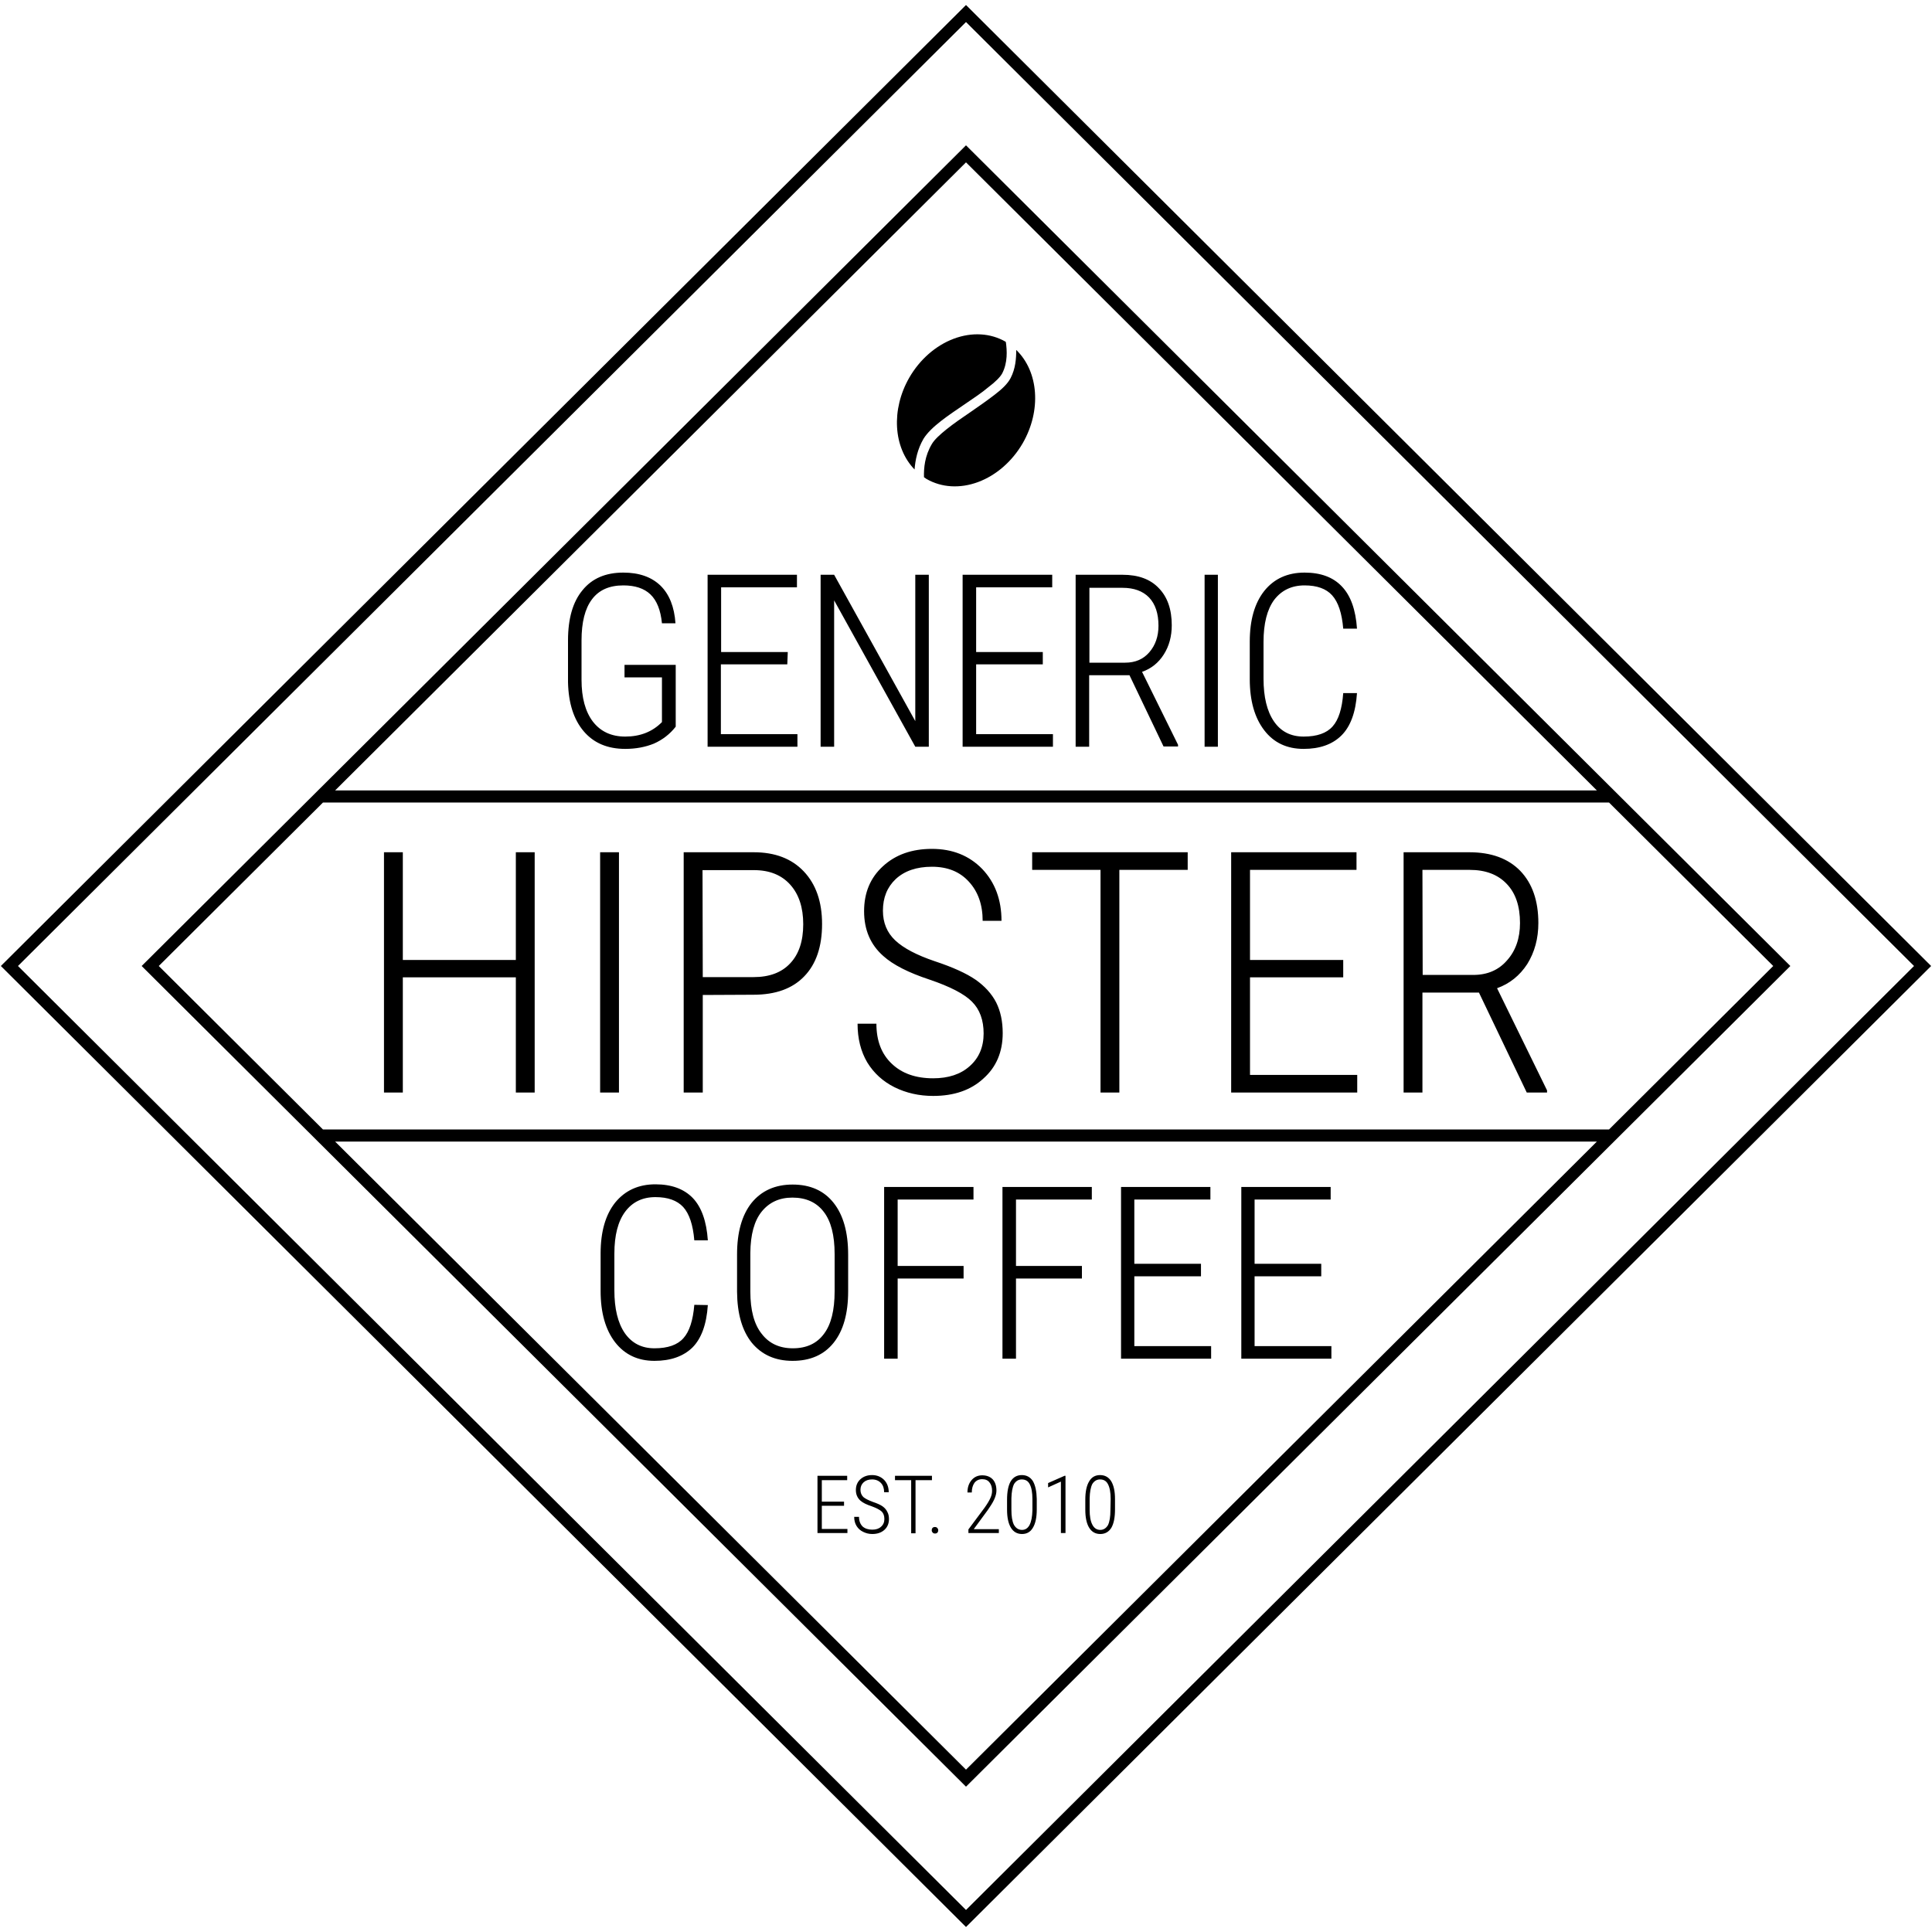
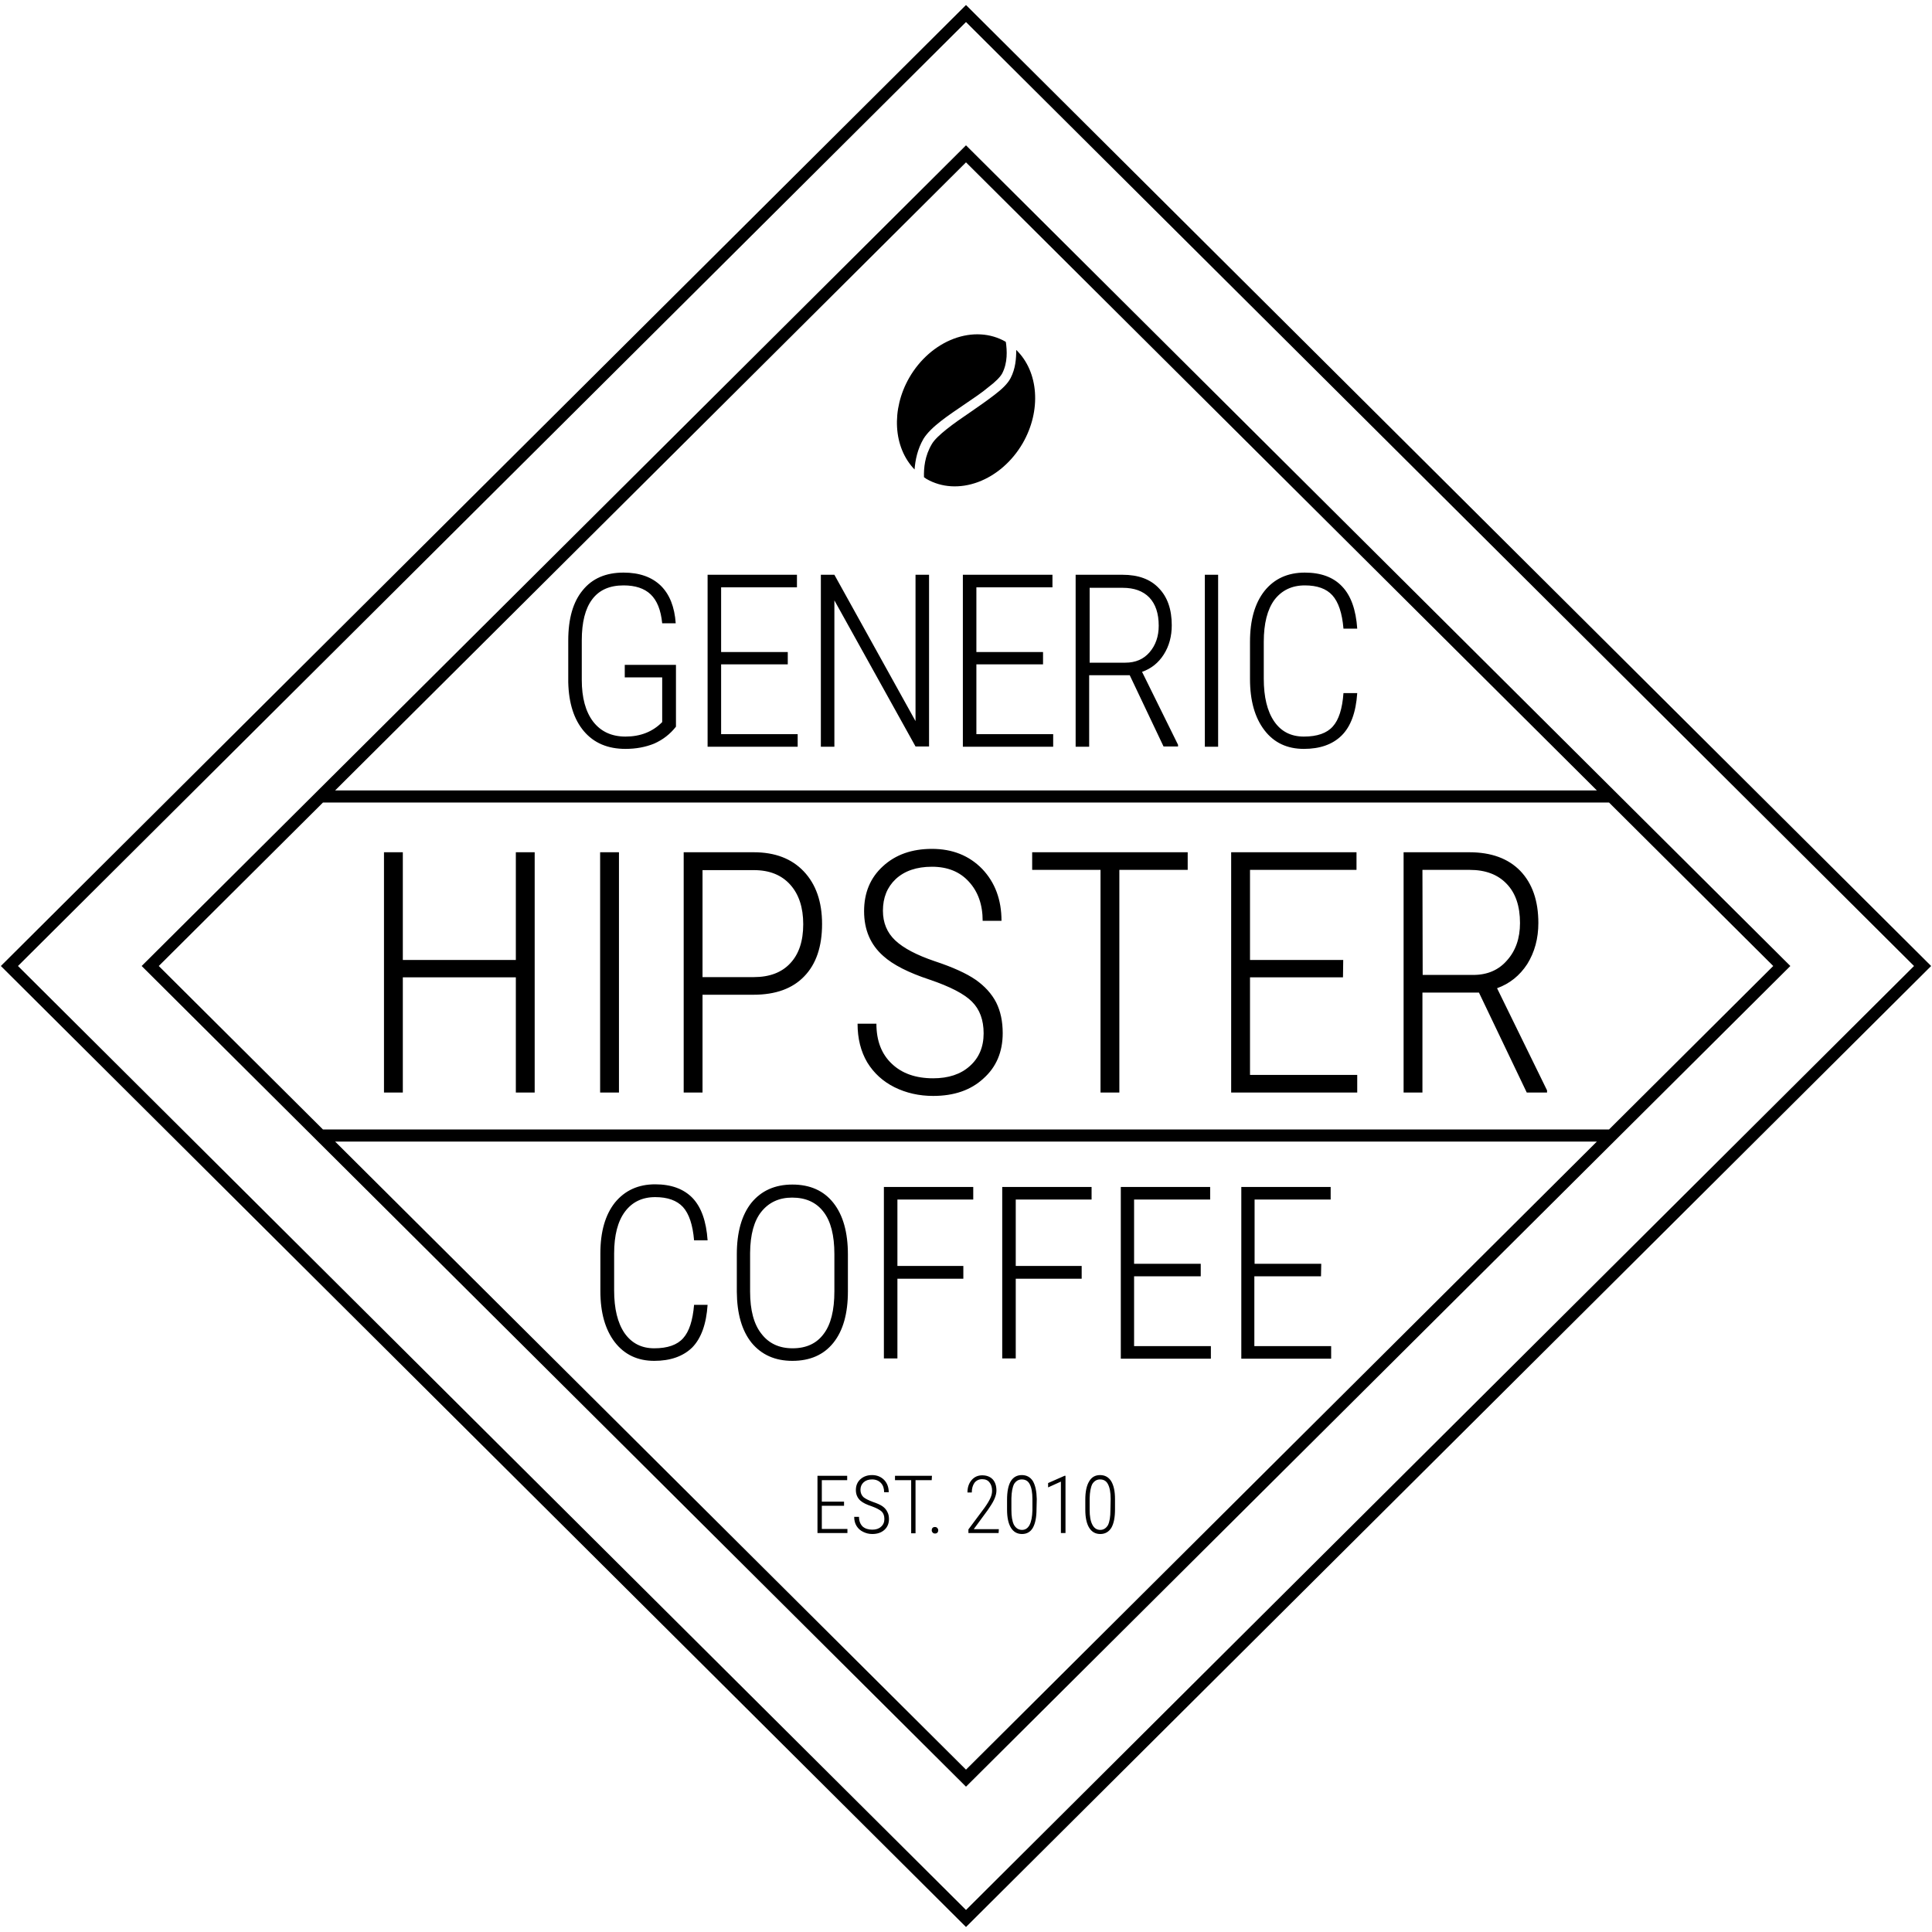
<svg xmlns="http://www.w3.org/2000/svg" viewBox="0 0 80 80">
  <path fill="none" stroke="#000" stroke-width=".5" d="M13.18 47.02h53.64M13.18 32.98h53.64M6.22 40L40 6.37 73.78 40 40 73.63zM.39 40L40 .56 79.61 40 40 79.44z" />
-   <path d="M41.64 14.15a2.71 3.28 30 0 0-3.99 1.49 2.71 3.28 30 0 0 .22 3.8c.03-.39.12-.84.37-1.27.31-.5 1.03-.97 1.72-1.44.35-.24.7-.47.97-.7.28-.21.49-.42.57-.57.23-.45.2-.94.15-1.3a2.71 3.28 30 0 0-.01 0zm.44.34c0 .36-.03.77-.23 1.16-.13.25-.37.47-.67.7-.3.23-.64.47-.99.71-.7.47-1.4.98-1.6 1.32-.3.5-.34 1-.33 1.38a2.71 3.28 30 0 0 .1.07 2.71 3.28 30 0 0 3.99-1.48 2.71 3.28 30 0 0-.27-3.86z" />
-   <g font-family="Roboto Condensed" font-weight="300" letter-spacing="0" text-anchor="middle" word-spacing="0">
-     <g aria-label="HIPSTER" font-size="14" letter-spacing=".19" style="line-height:125%;-inkscape-font-specification:'Roboto Condensed, Light';font-variant-ligatures:normal;font-variant-caps:normal;font-variant-numeric:normal;font-feature-settings:normal;text-align:center">
-       <path d="M22.14 45.24h-.78v-4.77h-4.68v4.77h-.78v-9.95h.78v4.46h4.68v-4.46h.78zM25.63 45.24h-.78v-9.95h.78zM29.1 41.2v4.04h-.79v-9.95h2.9q1.32 0 2.07.79.76.8.76 2.18 0 1.41-.74 2.17-.73.76-2.1.76zm0-.74h2.1q.99 0 1.52-.57.54-.57.54-1.62 0-1.04-.54-1.64-.54-.6-1.5-.6h-2.13zM40.73 42.8q0-.84-.48-1.32-.47-.48-1.77-.92-1.3-.43-1.9-.97-.8-.7-.8-1.86 0-1.15.78-1.86.78-.72 2.03-.72 1.27 0 2.08.83.8.84.8 2.15h-.78q0-1-.57-1.62-.56-.62-1.53-.62-.95 0-1.5.51-.53.5-.53 1.31 0 .75.51 1.23t1.63.86q1.12.37 1.7.77.57.4.85.94.27.54.27 1.27 0 1.17-.8 1.88-.78.72-2.08.72-.87 0-1.6-.36-.72-.36-1.13-1.03-.4-.68-.4-1.6h.78q0 1.06.64 1.66.63.6 1.71.6.95 0 1.51-.5.58-.51.58-1.36zM49.18 36.02h-2.83v9.22h-.78v-9.22h-2.83v-.73h6.44zM55.62 40.47h-3.86v4.04h4.44v.73h-5.22v-9.95h5.19v.73h-4.41v3.73h3.86zM61.24 41.1H58.9v4.14h-.78v-9.95h2.72q1.36 0 2.11.77.75.78.75 2.16 0 .96-.46 1.7-.47.72-1.25 1l2.07 4.23v.09h-.84zm-2.33-.73H61q.88 0 1.4-.6.54-.6.54-1.55 0-1.05-.55-1.62-.55-.58-1.53-.58H58.9z" style="-inkscape-font-specification:'Roboto Condensed, Light';font-variant-ligatures:normal;font-variant-caps:normal;font-variant-numeric:normal;font-feature-settings:normal;text-align:center" />
-     </g>
-     <g aria-label="COFFEE" font-size="10" style="line-height:125%;-inkscape-font-specification:'Roboto Condensed, Light';font-variant-ligatures:normal;font-variant-caps:normal;font-variant-numeric:normal;font-feature-settings:normal;text-align:center">
-       <path d="M29.31 54.04q-.08 1.2-.64 1.76-.57.55-1.57.55-1.03 0-1.63-.77-.6-.78-.6-2.12V51.9q0-1.34.6-2.1.62-.76 1.67-.76 1 0 1.55.57.54.57.62 1.75h-.56q-.08-.96-.46-1.38-.38-.41-1.15-.41-.8 0-1.25.6-.45.6-.45 1.74v1.52q0 1.14.43 1.77.44.63 1.23.63.83 0 1.2-.42.37-.41.45-1.38zM35.12 53.47q0 1.38-.6 2.13t-1.7.75q-1.07 0-1.69-.75-.6-.75-.61-2.11v-1.55q0-1.37.6-2.13.62-.76 1.7-.76 1.1 0 1.7.76.6.76.6 2.14zm-.56-1.54q0-1.17-.45-1.75-.45-.59-1.3-.59-.8 0-1.27.58-.46.57-.47 1.71v1.6q0 1.16.47 1.75.46.6 1.29.6.85 0 1.29-.6.44-.58.44-1.76zM39.9 52.94h-2.73v3.32h-.56v-7.11h3.7v.52h-3.14v2.75h2.73zM44.8 52.94h-2.73v3.32h-.56v-7.11h3.7v.52h-3.14v2.75h2.73zM49.73 52.85h-2.76v2.89h3.18v.52h-3.73v-7.11h3.7v.52h-3.15v2.66h2.76zM54.71 52.85h-2.76v2.89h3.18v.52H51.4v-7.11h3.7v.52h-3.15v2.66h2.76z" style="-inkscape-font-specification:'Roboto Condensed, Light';font-variant-ligatures:normal;font-variant-caps:normal;font-variant-numeric:normal;font-feature-settings:normal;text-align:center" />
-     </g>
-     <g aria-label="GENERIC" font-size="10" letter-spacing="-.29" style="line-height:125%;-inkscape-font-specification:'Roboto Condensed, Light';font-variant-ligatures:normal;font-variant-caps:normal;font-variant-numeric:normal;font-feature-settings:normal;text-align:center">
-       <path d="M27.98 30.09q-.36.46-.9.7-.54.22-1.19.22-1.1 0-1.72-.73-.62-.73-.65-2.03v-1.73q0-1.36.6-2.08.59-.73 1.69-.73.98 0 1.54.54.55.54.62 1.56h-.56q-.08-.82-.48-1.2-.39-.37-1.12-.37-.87 0-1.3.58-.43.57-.43 1.7v1.63q0 1.11.47 1.73.48.62 1.34.62.93 0 1.52-.6v-1.85h-1.55v-.52h2.12zM32.6 27.51h-2.75v2.89h3.17v.52H29.3V23.8H33v.52h-3.14V27h2.76zM38.46 30.92h-.56l-3.36-6.06v6.06h-.56V23.8h.56l3.36 6.06v-6.06h.56zM43.18 27.51h-2.76v2.89h3.18v.52h-3.74V23.8h3.71v.52h-3.15V27h2.76zM46.77 27.96H45.1v2.96h-.56V23.8h1.94q.98 0 1.5.55.54.55.54 1.54 0 .69-.33 1.21t-.9.72l1.49 3.02v.07h-.6zm-1.66-.52h1.48q.63 0 1-.43.38-.44.38-1.1 0-.76-.39-1.17-.39-.4-1.1-.4h-1.37zM50.43 30.92h-.55V23.8h.55zM56.19 28.7q-.08 1.2-.65 1.76-.56.55-1.56.55-1.04 0-1.63-.77-.6-.78-.6-2.12v-1.55q0-1.34.6-2.1.61-.76 1.67-.76 1 0 1.54.57.55.57.63 1.75h-.57q-.08-.96-.46-1.38-.37-.41-1.14-.41-.8 0-1.26.6-.44.6-.44 1.74v1.52q0 1.14.43 1.77.43.63 1.23.63.83 0 1.2-.42.37-.41.44-1.38z" style="-inkscape-font-specification:'Roboto Condensed, Light';font-variant-ligatures:normal;font-variant-caps:normal;font-variant-numeric:normal;font-feature-settings:normal;text-align:center" />
-     </g>
-     <g aria-label="EST. 2010" font-size="3.33" style="line-height:125%;-inkscape-font-specification:'Roboto Condensed, Light';font-variant-ligatures:normal;font-variant-caps:normal;font-variant-numeric:normal;font-feature-settings:normal;text-align:center">
-       <path d="M34.95 62.35h-.92v.96h1.06v.17h-1.24v-2.37h1.23v.18h-1.05v.89h.92zM36.62 62.9q0-.2-.11-.31-.12-.11-.42-.22-.31-.1-.46-.23-.19-.17-.19-.44 0-.28.19-.45.19-.17.48-.17.3 0 .5.2.19.2.19.51h-.19q0-.24-.13-.38-.14-.15-.37-.15-.22 0-.35.12-.13.12-.13.31 0 .18.12.3.12.1.39.2.27.09.4.18.14.1.2.23.07.12.07.3 0 .28-.19.45-.19.17-.5.17-.2 0-.38-.09-.17-.08-.27-.24-.1-.16-.1-.38h.2q0 .25.15.4.15.13.4.13.23 0 .36-.12.14-.12.14-.32zM38.59 61.29h-.68v2.2h-.18v-2.2h-.67v-.18h1.53zM38.58 63.37q0-.06.03-.1.04-.04.1-.04.07 0 .1.04.04.04.04.1 0 .05-.03.09-.04.04-.1.04-.07 0-.1-.04-.04-.04-.04-.1zM41.36 63.48H40.1v-.15l.67-.9q.17-.24.24-.4.07-.15.07-.3 0-.22-.11-.35-.1-.13-.3-.13-.2 0-.32.15-.11.16-.11.4h-.18q0-.31.17-.51t.44-.2q.27 0 .43.16.16.17.16.47 0 .28-.26.66l-.1.15-.58.79h1.04zM42.93 62.5q0 .5-.16.76-.15.26-.45.26-.3 0-.46-.26-.16-.26-.16-.75v-.41q0-.5.15-.76.16-.26.46-.26.3 0 .46.25.15.26.16.74zm-.18-.43q0-.4-.11-.61-.1-.2-.33-.2-.2 0-.32.19-.1.2-.11.59v.48q0 .4.1.61.12.22.34.22.2 0 .31-.2.11-.21.12-.61zM44.12 63.48h-.19v-2.13l-.53.24v-.18l.68-.3h.04zM46.17 62.5q0 .5-.15.76-.16.26-.46.26-.3 0-.46-.26-.16-.26-.16-.75v-.41q0-.5.16-.76.15-.26.45-.26.3 0 .46.25.16.26.16.74zm-.18-.43q0-.4-.11-.61-.1-.2-.33-.2-.2 0-.32.19-.1.2-.11.59v.48q0 .4.11.61.11.22.33.22.2 0 .32-.2.1-.21.1-.61z" style="-inkscape-font-specification:'Roboto Condensed, Light';font-variant-ligatures:normal;font-variant-caps:normal;font-variant-numeric:normal;font-feature-settings:normal;text-align:center" />
-     </g>
-   </g>
+   <path d="M46.17 62.5q0 .5-.15.76-.16.26-.46.26-.3 0-.46-.26-.16-.26-.16-.75v-.41q0-.5.16-.76.15-.26.45-.26.3 0 .46.25.16.26.16.74zm-.18-.43q0-.4-.11-.61-.1-.2-.33-.2-.2 0-.32.19-.1.2-.11.59v.48q0 .4.11.61.11.22.33.22.2 0 .32-.2.1-.21.1-.61zm-1.87 1.41h-.19v-2.13l-.53.24v-.18l.68-.3h.04zm-1.2-.99q0 .5-.15.77-.15.26-.45.26-.3 0-.46-.26-.16-.26-.16-.75v-.41q0-.5.15-.76.16-.26.46-.26.3 0 .46.25.15.26.16.74zm-.17-.42q0-.4-.11-.61-.1-.2-.33-.2-.2 0-.32.19-.1.2-.11.59v.48q0 .4.1.61.12.22.34.22.2 0 .31-.2.11-.21.12-.61zm-1.4 1.41H40.1v-.15l.67-.9q.17-.24.24-.4.07-.15.07-.3 0-.22-.11-.35-.1-.13-.3-.13-.2 0-.32.15-.11.16-.11.4h-.18q0-.31.17-.51t.44-.2q.27 0 .43.16.16.17.16.47 0 .28-.26.66l-.1.15-.58.79h1.04zm-2.77-.11q0-.06.03-.1.04-.04.1-.04.07 0 .1.04.04.04.04.1 0 .05-.03.09-.04.04-.1.04-.07 0-.1-.04-.04-.04-.04-.1zm0-2.08h-.67v2.2h-.18v-2.2h-.67v-.18h1.53zm-1.96 1.61q0-.2-.11-.31-.12-.11-.42-.22-.31-.1-.46-.23-.19-.17-.19-.44 0-.28.19-.45.19-.17.48-.17.3 0 .5.2.19.2.19.51h-.19q0-.24-.13-.38-.14-.15-.37-.15-.22 0-.35.12-.13.12-.13.31 0 .18.12.3.12.1.39.2.27.09.4.18.14.1.2.23.07.12.07.3 0 .28-.19.45-.19.17-.5.17-.2 0-.38-.09-.17-.08-.27-.24-.1-.16-.1-.38h.2q0 .25.15.4.15.13.4.13.23 0 .36-.12.14-.12.14-.32zm-1.67-.55h-.92v.96h1.06v.17h-1.24v-2.37h1.23v.18h-1.05v.89h.92zM56.2 28.7q-.08 1.2-.65 1.76-.56.55-1.56.55-1.04 0-1.63-.77-.6-.78-.6-2.12v-1.55q0-1.34.6-2.1.61-.76 1.67-.76 1 0 1.54.57.55.57.63 1.75h-.57q-.08-.96-.46-1.38-.37-.41-1.14-.41-.8 0-1.26.6-.44.6-.44 1.74v1.52q0 1.14.43 1.77.43.63 1.23.63.83 0 1.2-.42.37-.41.44-1.38zm-5.76 2.22h-.55V23.8h.55zm-3.66-2.96H45.1v2.96h-.56V23.8h1.94q.98 0 1.5.55.54.55.54 1.54 0 .69-.33 1.21t-.9.72l1.49 3.02v.07h-.6zm-1.66-.52h1.48q.63 0 1-.43.38-.44.38-1.1 0-.76-.39-1.17-.39-.4-1.1-.4h-1.37zm-1.93.07h-2.76v2.89h3.18v.52h-3.74V23.8h3.71v.52h-3.15V27h2.76zm-4.72 3.4h-.56l-3.36-6.05v6.06h-.56V23.8h.56l3.36 6.06v-6.06h.56zm-5.85-3.4h-2.76v2.89h3.17v.52H29.3V23.8H33v.52h-3.14V27h2.76zm-4.63 2.58q-.36.46-.9.7-.54.22-1.19.22-1.1 0-1.72-.73-.62-.73-.65-2.03v-1.73q0-1.36.6-2.08.59-.73 1.69-.73.98 0 1.54.54.55.54.62 1.56h-.56q-.08-.82-.48-1.2-.39-.37-1.12-.37-.87 0-1.3.58-.43.57-.43 1.7v1.63q0 1.11.47 1.73.48.62 1.34.62.93 0 1.52-.6v-1.85h-1.55v-.52h2.12zM54.7 52.85h-2.76v2.89h3.18v.52H51.4v-7.11h3.7v.52h-3.15v2.66h2.76zm-4.98 0h-2.76v2.89h3.18v.52h-3.73v-7.11h3.7v.52h-3.15v2.66h2.76zm-4.93.1h-2.73v3.3h-.56v-7.1h3.7v.52h-3.14v2.75h2.73zm-4.9 0h-2.73v3.3h-.56v-7.1h3.7v.52h-3.14v2.75h2.73zm-4.78.52q0 1.38-.6 2.13t-1.7.75q-1.07 0-1.69-.75-.6-.75-.61-2.11v-1.55q0-1.37.6-2.13.62-.76 1.7-.76 1.1 0 1.7.76.6.76.6 2.14zm-.56-1.54q0-1.17-.45-1.75-.45-.59-1.3-.59-.8 0-1.27.58-.46.57-.47 1.71v1.6q0 1.16.47 1.75.46.6 1.29.6.85 0 1.29-.6.44-.58.44-1.76zm-5.25 2.1q-.08 1.2-.64 1.77-.57.55-1.57.55-1.03 0-1.63-.77-.6-.78-.6-2.12V51.9q0-1.34.6-2.1.62-.76 1.67-.76 1 0 1.55.57.54.57.62 1.75h-.56q-.08-.96-.46-1.38-.38-.41-1.15-.41-.8 0-1.25.6-.45.6-.45 1.74v1.52q0 1.14.43 1.77.44.63 1.23.63.83 0 1.2-.42.37-.41.45-1.38zM61.24 41.1H58.9v4.14h-.78v-9.95h2.72q1.36 0 2.11.77.75.78.75 2.16 0 .96-.46 1.7-.47.72-1.25 1l2.07 4.23v.09h-.84zm-2.33-.73H61q.88 0 1.4-.6.54-.6.54-1.55 0-1.05-.55-1.62-.55-.58-1.53-.58H58.9zm-3.3.1h-3.85v4.04h4.44v.73h-5.22v-9.95h5.19v.73h-4.41v3.73h3.86zm-6.43-4.45h-2.83v9.22h-.78v-9.22h-2.83v-.73h6.44zm-8.45 6.77q0-.83-.48-1.31-.47-.48-1.77-.92-1.3-.43-1.9-.97-.8-.7-.8-1.86 0-1.15.78-1.86.78-.72 2.03-.72 1.27 0 2.08.83.8.84.8 2.15h-.78q0-1-.57-1.62-.56-.62-1.53-.62-.95 0-1.5.51-.53.5-.53 1.31 0 .75.51 1.23t1.63.86q1.12.37 1.7.77.57.4.85.94.27.54.27 1.27 0 1.17-.8 1.88-.78.72-2.08.72-.87 0-1.6-.36-.72-.36-1.13-1.03-.4-.68-.4-1.6h.78q0 1.06.64 1.66.63.6 1.71.6.95 0 1.51-.5.58-.51.58-1.36zm-11.64-1.6v4.05h-.78v-9.95h2.9q1.32 0 2.07.79.76.8.76 2.18 0 1.41-.74 2.17-.73.76-2.1.76zm0-.73h2.12q.98 0 1.51-.57.54-.57.54-1.62 0-1.04-.54-1.64-.54-.6-1.5-.6h-2.13zm-3.46 4.78h-.78v-9.95h.78zm-3.49 0h-.78v-4.77h-4.68v4.77h-.78v-9.95h.78v4.46h4.68v-4.46h.78zm19.5-31.09a2.71 3.28 30 0 0-3.99 1.49 2.71 3.28 30 0 0 .22 3.8c.03-.39.12-.84.37-1.27.31-.5 1.03-.97 1.72-1.44.35-.24.7-.47.97-.7.28-.21.49-.42.57-.57.23-.45.2-.94.15-1.3a2.71 3.28 30 0 0-.01 0zm.44.34c0 .36-.03.77-.23 1.16-.13.25-.37.47-.67.7-.3.23-.64.47-.99.71-.7.47-1.4.98-1.6 1.32-.3.5-.34 1-.33 1.38a2.71 3.28 30 0 0 .1.07 2.71 3.28 30 0 0 3.99-1.48 2.71 3.28 30 0 0-.27-3.86z" />
</svg>
